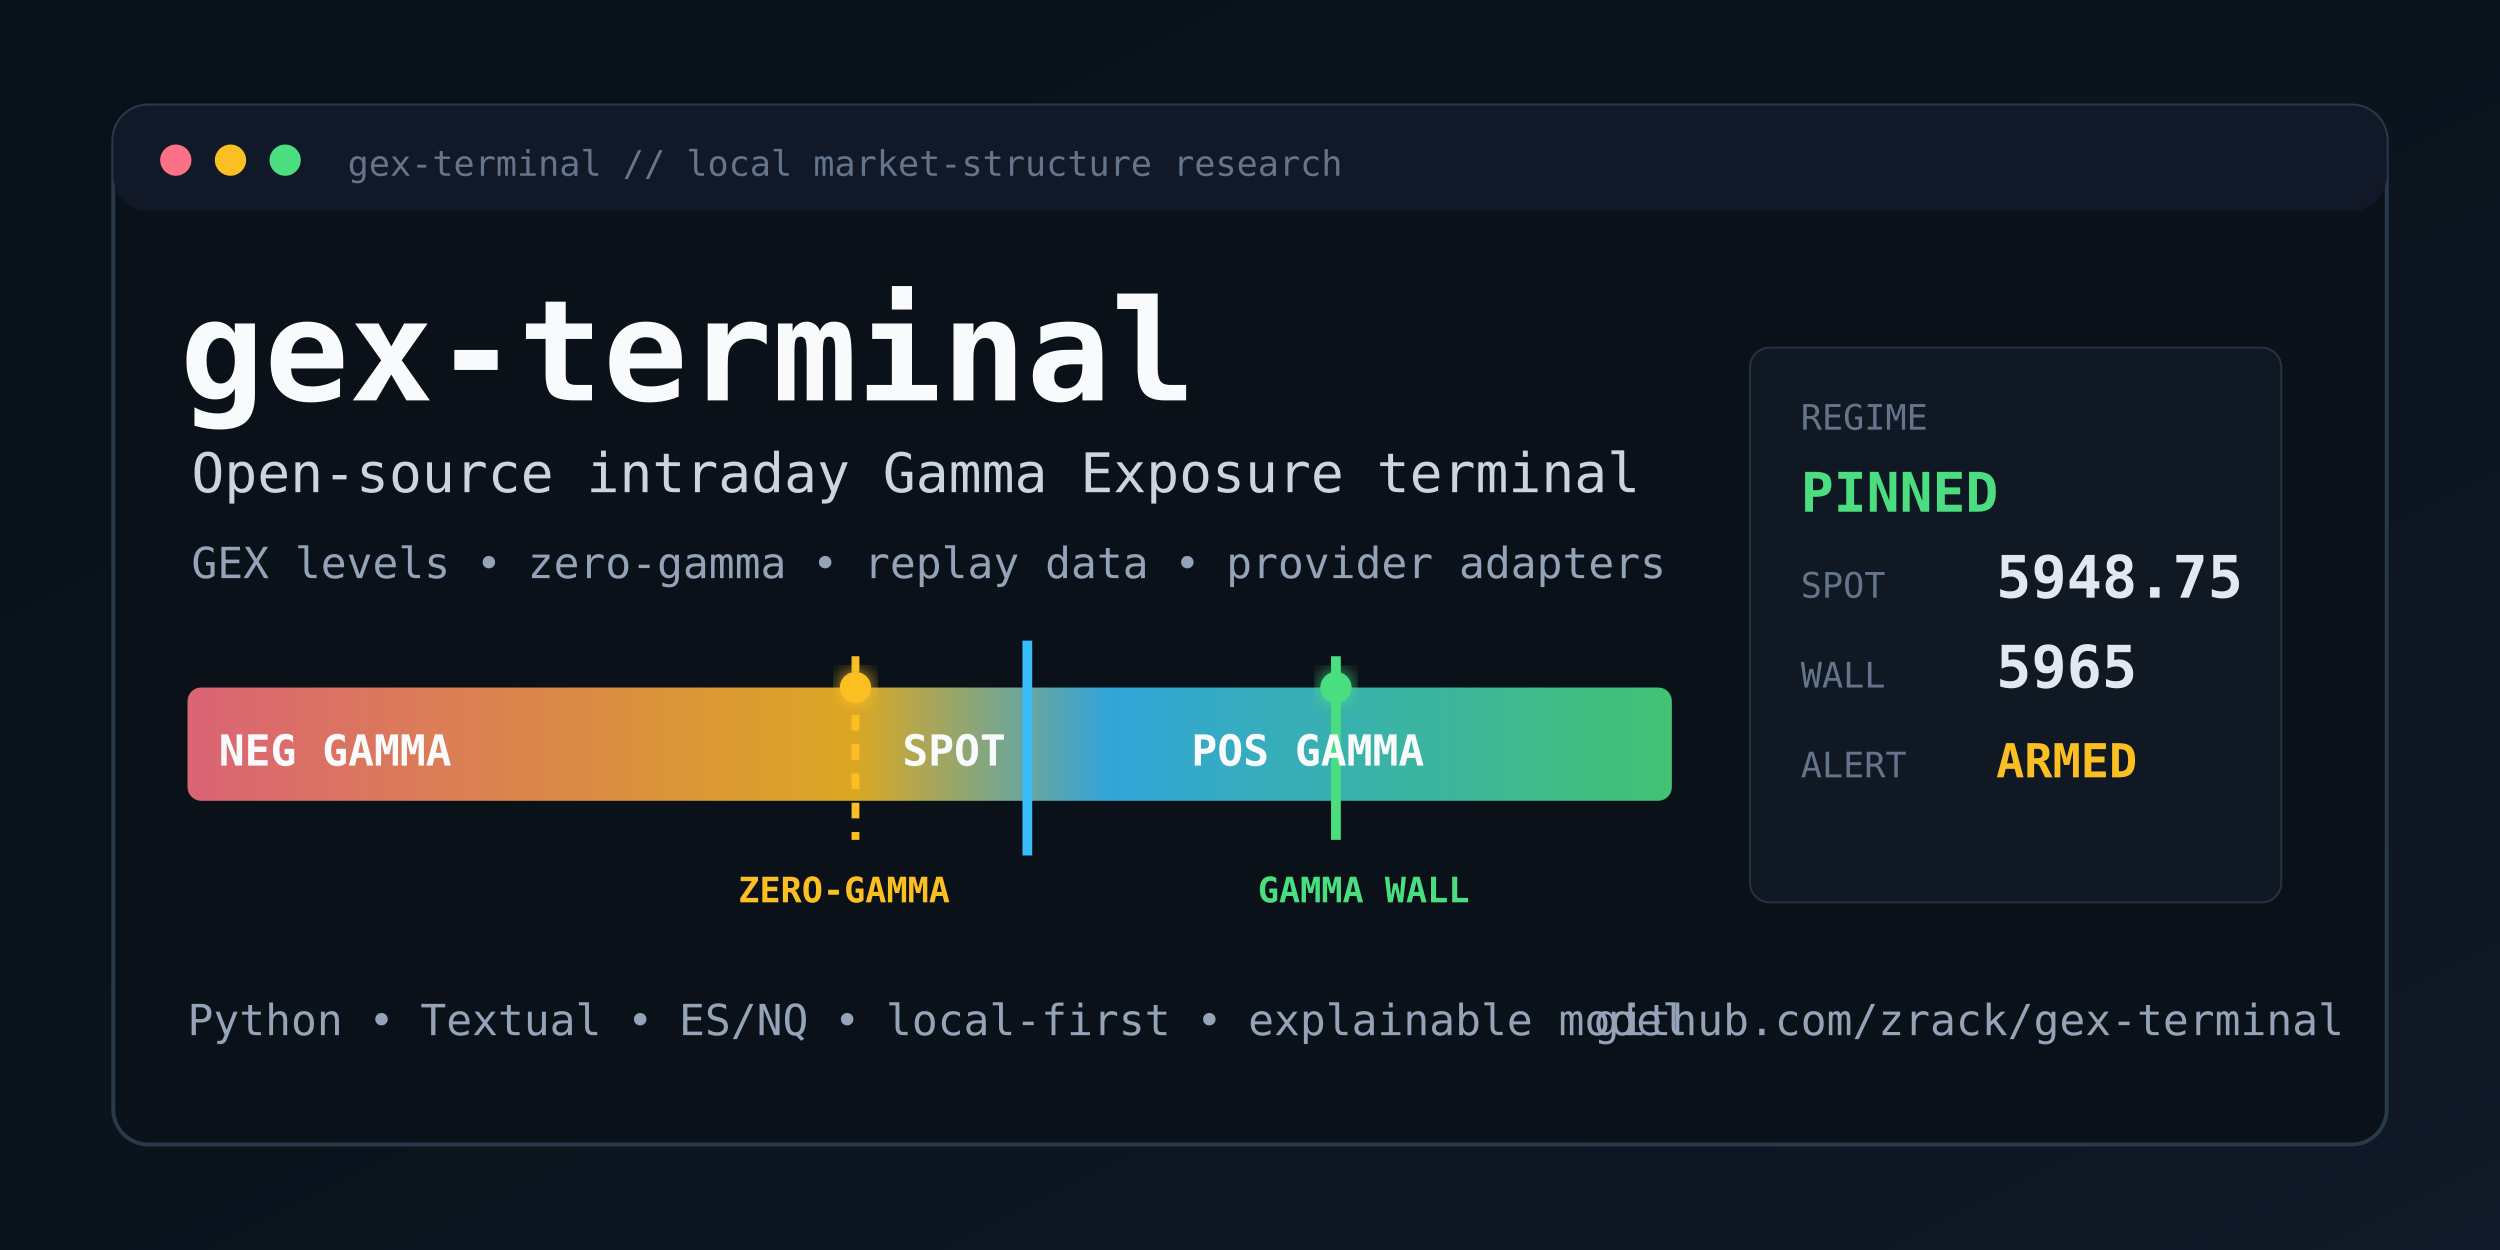
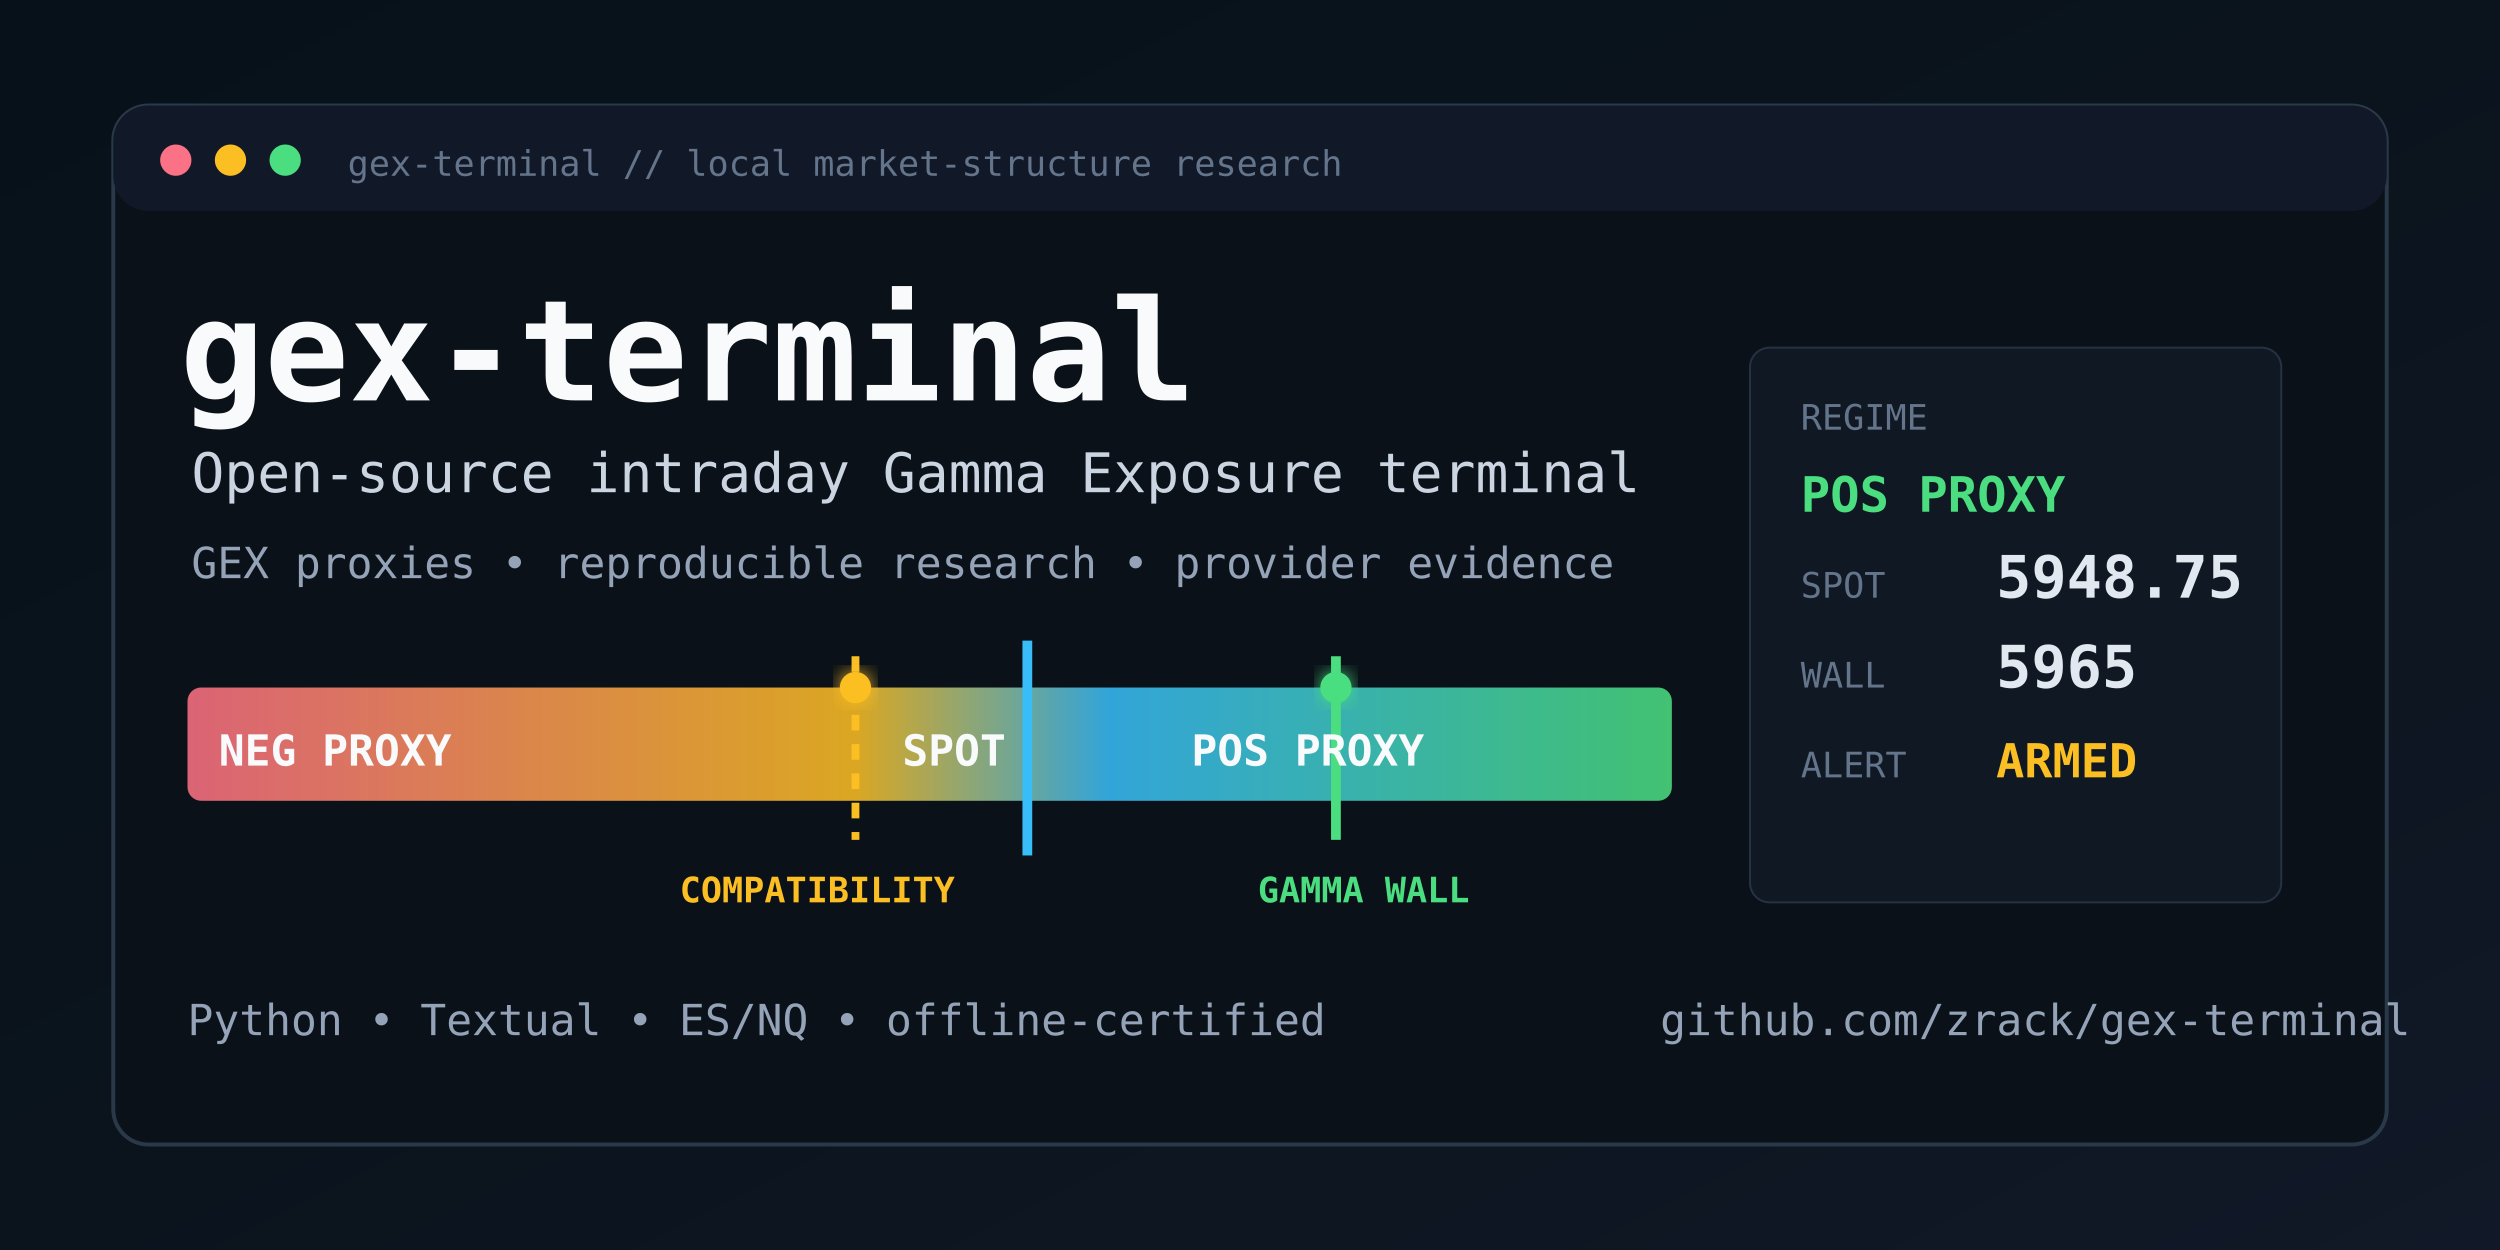
<svg xmlns="http://www.w3.org/2000/svg" width="1280" height="640" viewBox="0 0 1280 640" role="img" aria-labelledby="title desc">
  <defs>
    <linearGradient id="bg" x1="0" x2="1" y1="0" y2="1">
      <stop offset="0" stop-color="#06111a" />
      <stop offset="0.5" stop-color="#0b141d" />
      <stop offset="1" stop-color="#111827" />
    </linearGradient>
    <linearGradient id="lane" x1="0" x2="1">
      <stop offset="0" stop-color="#fb7185" />
      <stop offset="0.45" stop-color="#fbbf24" />
      <stop offset="0.62" stop-color="#38bdf8" />
      <stop offset="1" stop-color="#4ade80" />
    </linearGradient>
    <filter id="glow" x="-20%" y="-20%" width="140%" height="140%">
      <feGaussianBlur stdDeviation="5" result="blur" />
      <feMerge>
        <feMergeNode in="blur" />
        <feMergeNode in="SourceGraphic" />
      </feMerge>
    </filter>
    <style>
      .mono { font-family: "Fira Code", "SFMono-Regular", Consolas, monospace; }
      .title { fill: #f8fafc; font-size: 72px; font-weight: 800; }
      .subtitle { fill: #cbd5e1; font-size: 28px; font-weight: 500; }
      .small { fill: #94a3b8; font-size: 22px; }
      .label { fill: #64748b; font-size: 18px; }
      .value { fill: #e2e8f0; font-size: 30px; font-weight: 700; }
    </style>
  </defs>
  <rect width="1280" height="640" fill="url(#bg)" />
  <rect x="58" y="54" width="1164" height="532" rx="18" fill="#0b1118" stroke="#2a394a" stroke-width="2" />
  <rect x="58" y="54" width="1164" height="54" rx="18" fill="#111827" />
  <circle cx="90" cy="82" r="8" fill="#fb7185" />
  <circle cx="118" cy="82" r="8" fill="#fbbf24" />
  <circle cx="146" cy="82" r="8" fill="#4ade80" />
  <text x="178" y="90" class="mono label">gex-terminal // local market-structure research</text>
  <text x="92" y="205" class="mono title">gex-terminal</text>
  <text x="98" y="252" class="mono subtitle">Open-source intraday Gamma Exposure terminal</text>
-   <text x="98" y="296" class="mono small">GEX levels • zero-gamma • replay data • provider adapters</text>
+   <text x="98" y="296" class="mono small">GEX proxies • reproducible research • provider evidence</text>
  <rect x="96" y="352" width="760" height="58" rx="7" fill="url(#lane)" opacity="0.86" />
  <line x1="438" y1="336" x2="438" y2="430" stroke="#fbbf24" stroke-width="4" stroke-dasharray="8 7" />
  <line x1="526" y1="328" x2="526" y2="438" stroke="#38bdf8" stroke-width="5" />
  <line x1="684" y1="336" x2="684" y2="430" stroke="#4ade80" stroke-width="5" />
  <circle cx="438" cy="352" r="8" fill="#fbbf24" filter="url(#glow)" />
  <circle cx="684" cy="352" r="8" fill="#4ade80" filter="url(#glow)" />
-   <text x="112" y="392" class="mono" fill="#f8fafc" font-size="22" font-weight="700">NEG GAMMA</text>
+   <text x="112" y="392" class="mono" fill="#f8fafc" font-size="22" font-weight="700">NEG PROXY</text>
  <text x="462" y="392" class="mono" fill="#f8fafc" font-size="22" font-weight="700">SPOT</text>
-   <text x="610" y="392" class="mono" fill="#f8fafc" font-size="22" font-weight="700">POS GAMMA</text>
-   <text x="378" y="462" class="mono" fill="#fbbf24" font-size="18" font-weight="700">ZERO-GAMMA</text>
+   <text x="610" y="392" class="mono" fill="#f8fafc" font-size="22" font-weight="700">POS PROXY</text>
+   <text x="348" y="462" class="mono" fill="#fbbf24" font-size="18" font-weight="700">COMPATIBILITY</text>
  <text x="644" y="462" class="mono" fill="#4ade80" font-size="18" font-weight="700">GAMMA WALL</text>
  <rect x="896" y="178" width="272" height="284" rx="10" fill="#101923" stroke="#253244" />
  <text x="922" y="220" class="mono label">REGIME</text>
-   <text x="922" y="262" class="mono" fill="#4ade80" font-size="28" font-weight="800">PINNED</text>
+   <text x="922" y="262" class="mono" fill="#4ade80" font-size="25" font-weight="800">POS PROXY</text>
  <text x="922" y="306" class="mono label">SPOT</text>
  <text x="1022" y="306" class="mono value">5948.75</text>
  <text x="922" y="352" class="mono label">WALL</text>
  <text x="1022" y="352" class="mono value">5965</text>
  <text x="922" y="398" class="mono label">ALERT</text>
  <text x="1022" y="398" class="mono" fill="#fbbf24" font-size="24" font-weight="700">ARMED</text>
-   <text x="96" y="530" class="mono small">Python • Textual • ES/NQ • local-first • explainable model</text>
-   <text x="816" y="530" class="mono small">github.com/zrack/gex-terminal</text>
+   <text x="96" y="530" class="mono small">Python • Textual • ES/NQ • offline-certified</text>
+   <text x="850" y="530" class="mono small">github.com/zrack/gex-terminal</text>
</svg>
